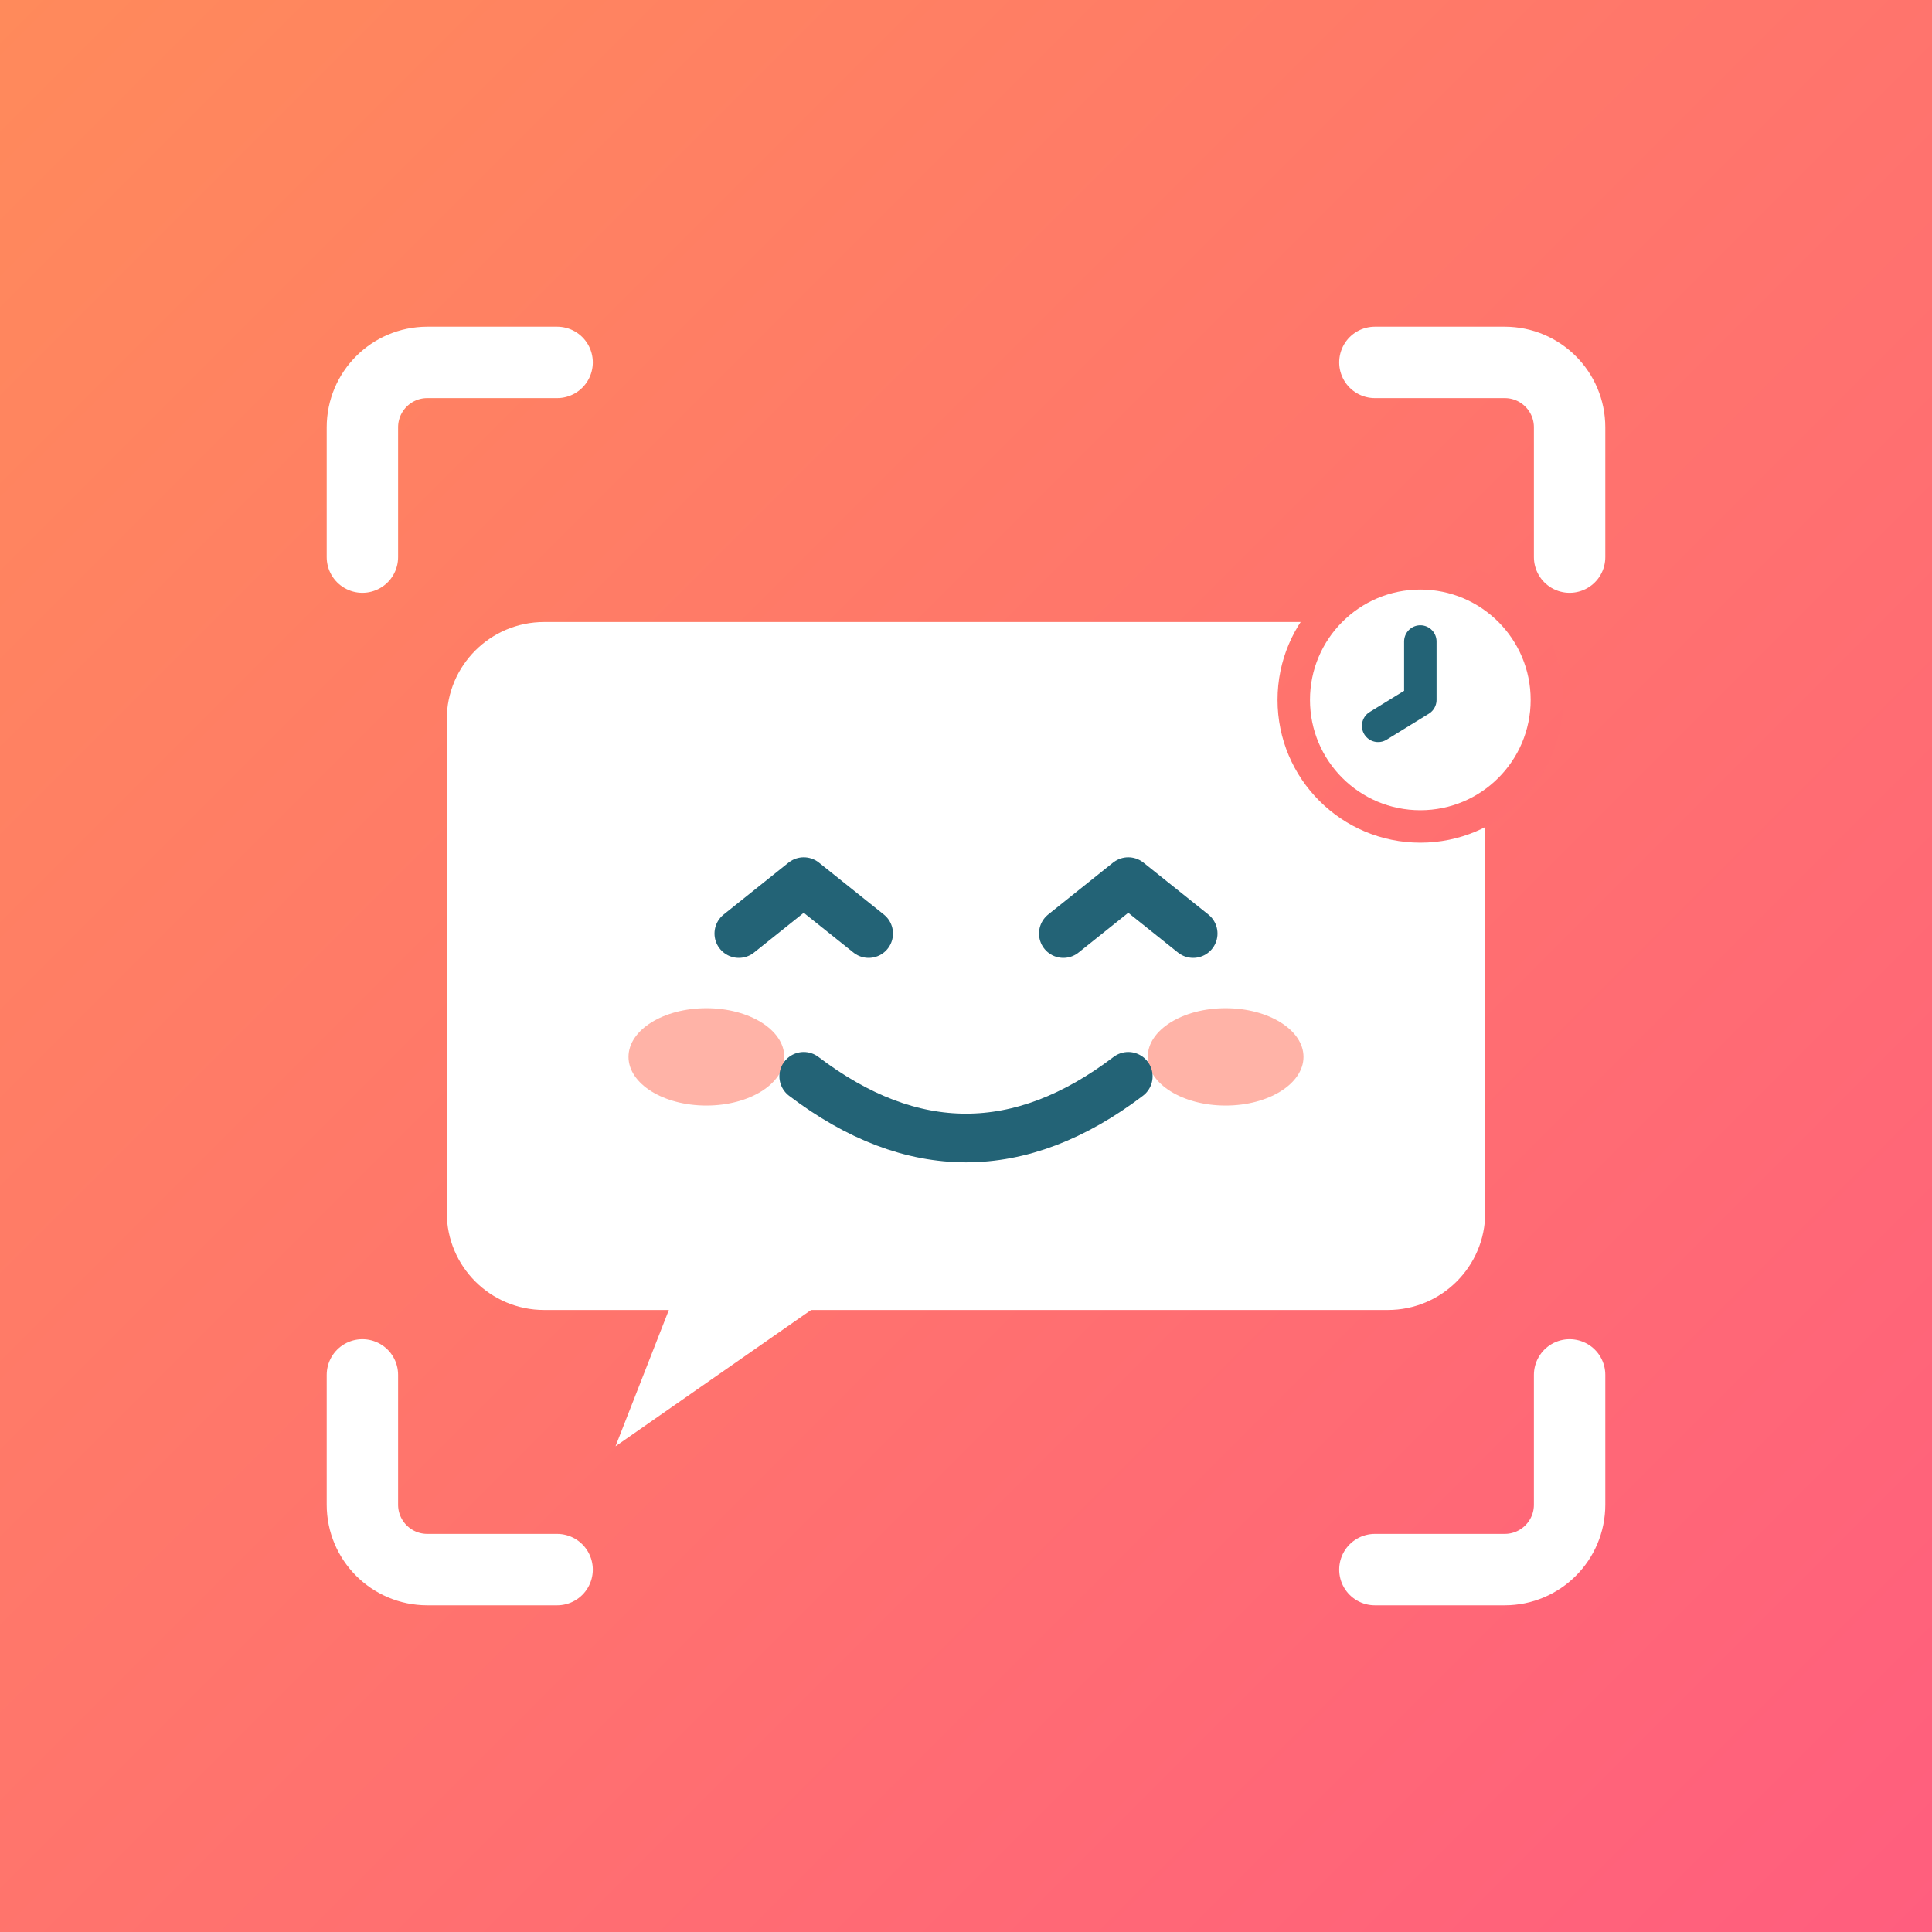
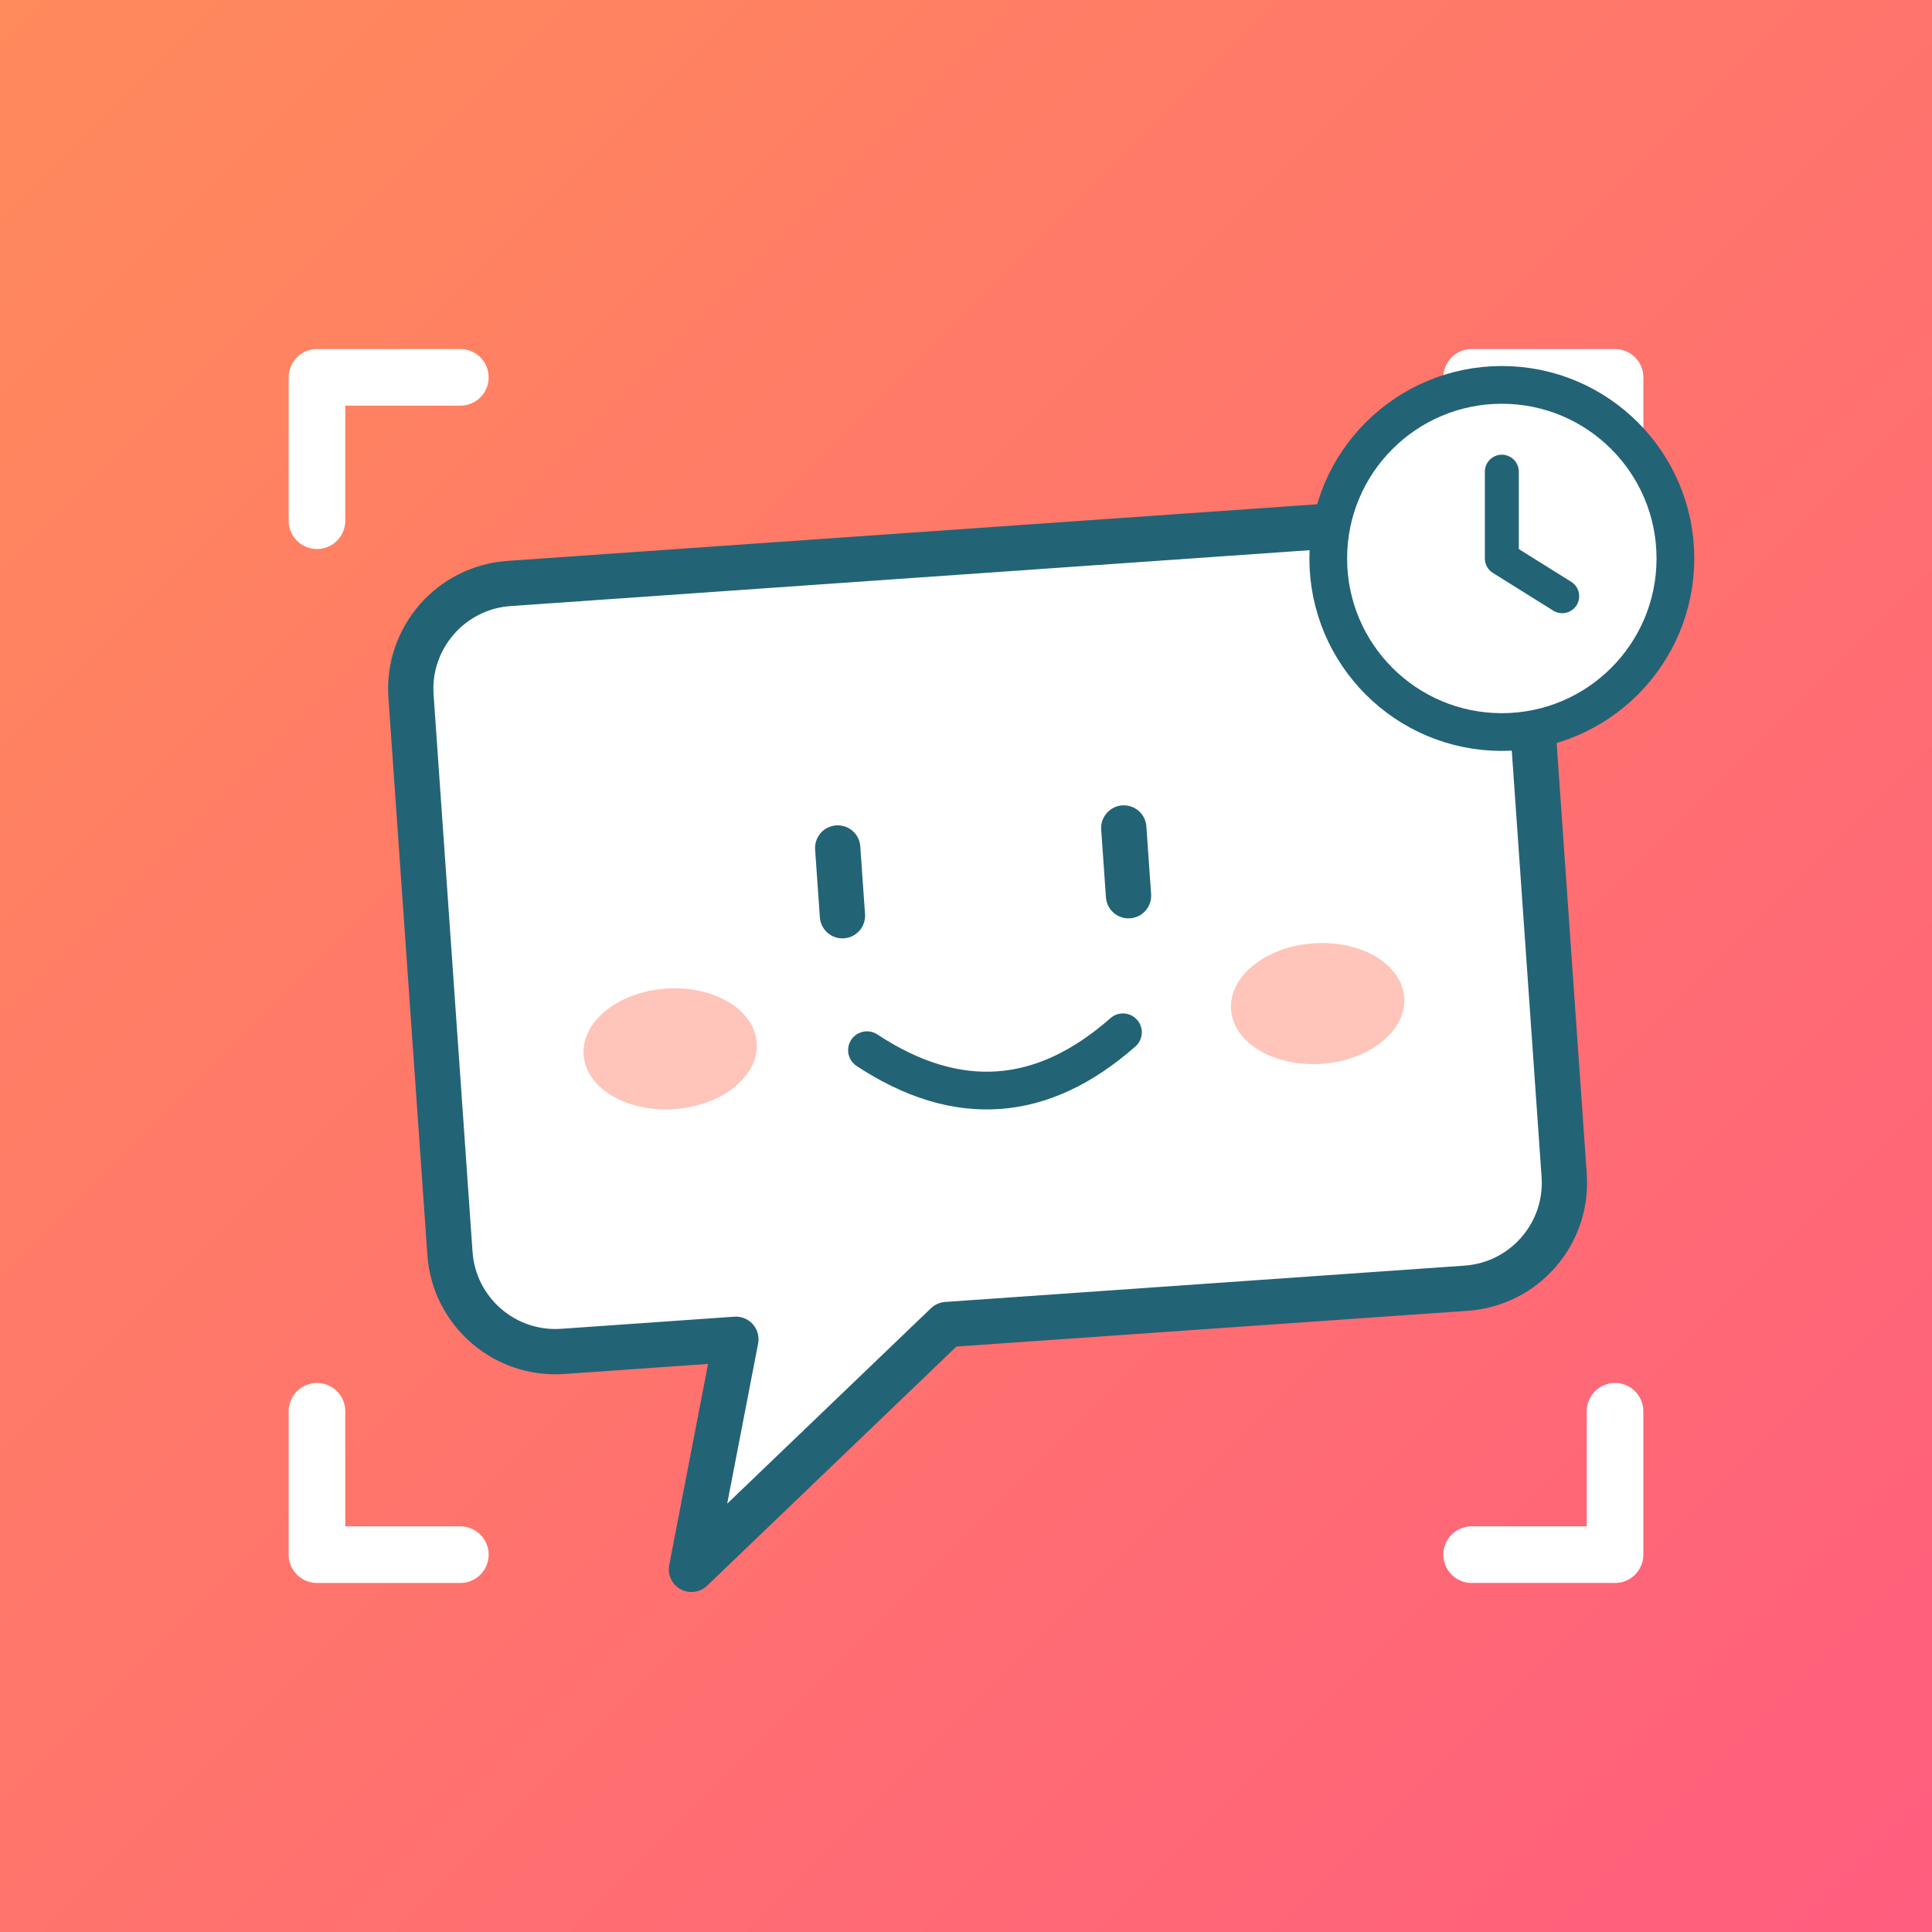
<svg xmlns="http://www.w3.org/2000/svg" id="icon" viewBox="0 0 512 512">
  <defs>
    <linearGradient id="gicon" gradientUnits="userSpaceOnUse" x1="0" y1="0" x2="512" y2="512">
      <stop offset="0" stop-color="#ff8a5b" />
      <stop offset="1" stop-color="#ff5e7e" />
    </linearGradient>
  </defs>
  <rect width="512" height="512" fill="url(#gicon)" />
-   <g transform="translate(256 256) scale(.86) translate(-256 -256)">
-     <rect x="96" y="150" width="320" height="212" rx="30" fill="#fff" />
-     <path d="M166 358 l-18 46 l66 -46 z" fill="#fff" />
-     <ellipse cx="176" cy="284" rx="24" ry="15" fill="#ffb3a7" />
-     <ellipse cx="336" cy="284" rx="24" ry="15" fill="#ffb3a7" />
-     <g fill="none" stroke="#236376" stroke-width="15" stroke-linecap="round" stroke-linejoin="round">
-       <path d="M186 246 l20 -16 l20 16 M286 246 l20 -16 l20 16" />
-       <path d="M206 290 q50 38 100 0" />
-     </g>
-     <g fill="none" stroke="#fff" stroke-width="22" stroke-linecap="round">
-       <path d="M70 130 v-40 a20 20 0 0 1 20 -20 h40" />
-       <path d="M442 130 v-40 a20 20 0 0 0 -20 -20 h-40" />
-       <path d="M70 382 v40 a20 20 0 0 0 20 20 h40" />
-       <path d="M442 382 v40 a20 20 0 0 1 -20 20 h-40" />
-     </g>
-     <circle cx="396" cy="174" r="44" fill="url(#gicon)" />
-     <circle cx="396" cy="174" r="34" fill="#fff" />
-     <path d="M396 174 v-18 M396 174 l-13 8" fill="none" stroke="#236376" stroke-width="10" stroke-linecap="round" />
+   <g fill="none" stroke="#fff" stroke-width="15" stroke-linecap="round" stroke-linejoin="round">
+     <path d="M84 138 V100 H122" />
+     <path d="M428 138 V100 H390" />
+     <path d="M84 374 V412 H122" />
+     <path d="M428 374 V412 H390" />
  </g>
+   <g transform="rotate(-4 262 252)" stroke="#236376" stroke-linejoin="round" stroke-linecap="round">
+     <path d="M142 146 H382 a28 28 0 0 1 28 28 V322 a28 28 0 0 1 -28 28 H244 L172 410 L188 350 H142 a28 28 0 0 1 -28 -28 V174 a28 28 0 0 1 28 -28 Z" fill="#fff" stroke-width="12" />
+     <ellipse cx="176" cy="272" rx="23" ry="16" fill="#ffc4ba" stroke="none" />
+     <ellipse cx="348" cy="272" rx="23" ry="16" fill="#ffc4ba" stroke="none" />
+     <path d="M224 222 v18 M300 222 v18" fill="none" stroke-width="12" />
+     <path d="M228 276 q34 26 68 0" fill="none" stroke-width="10" />
+   </g>
+   <circle cx="398" cy="148" r="46" fill="#fff" stroke="#236376" stroke-width="10" />
+   <path d="M398 148 v-23 M398 148 l16 10" fill="none" stroke="#236376" stroke-width="9" stroke-linecap="round" />
</svg>
